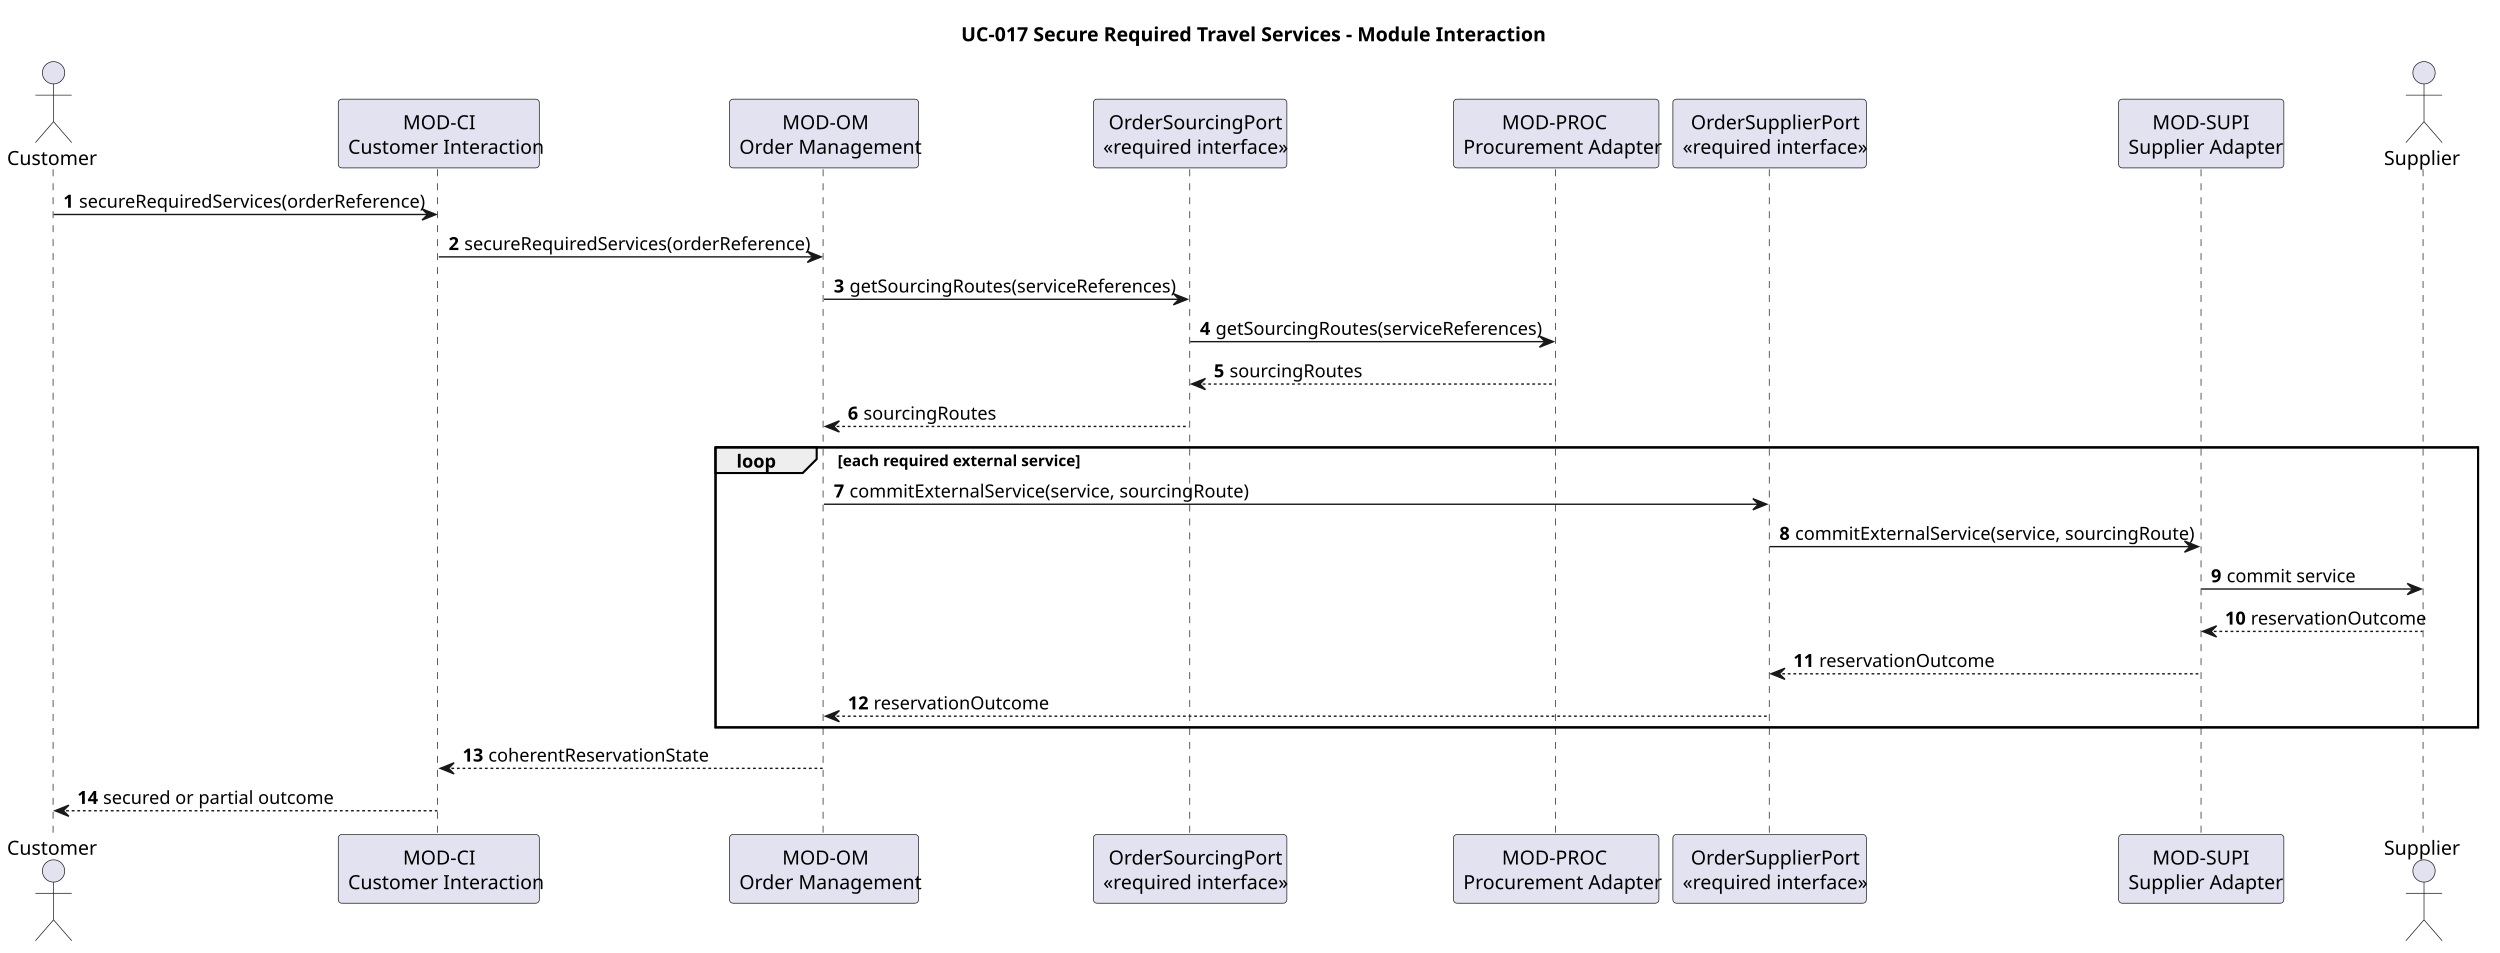
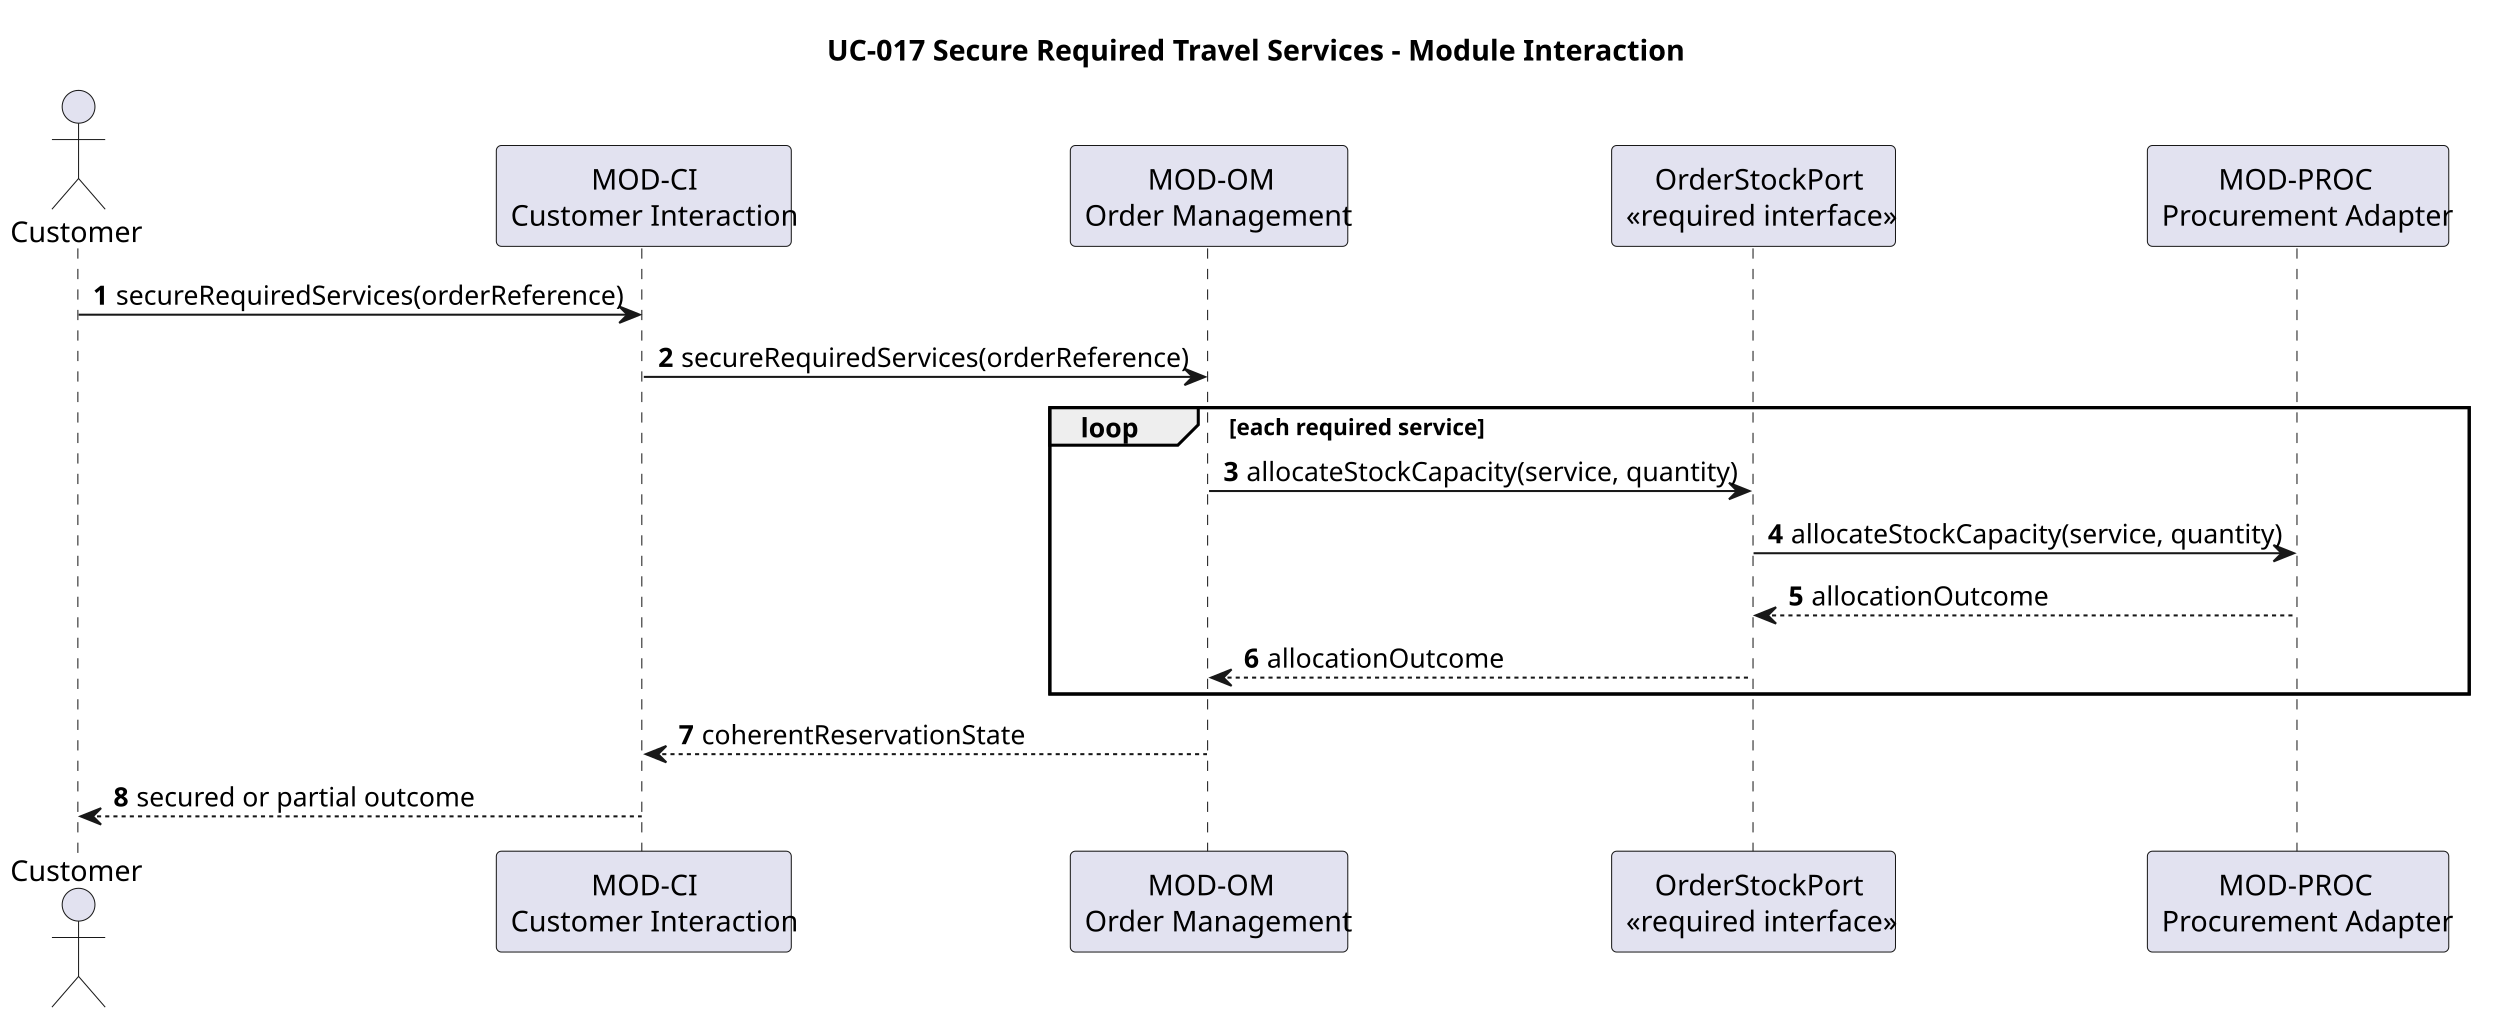
- <svg xmlns="http://www.w3.org/2000/svg" contentStyleType="text/css" data-diagram-type="SEQUENCE" height="682px" preserveAspectRatio="none" style="width:1790px;height:682px;background:#FFFFFF;" version="1.1" viewBox="0 0 1790 682" width="1790px" zoomAndPan="magnify">
+ <svg xmlns="http://www.w3.org/2000/svg" contentStyleType="text/css" data-diagram-type="SEQUENCE" height="499px" preserveAspectRatio="none" style="width:1220px;height:499px;background:#FFFFFF;" version="1.1" viewBox="0 0 1220 499" width="1220px" zoomAndPan="magnify">
  <defs />
  <g>
    <g class="title" data-source-line="1">
-       <text fill="#000000" font-family="sans-serif" font-size="14" font-weight="700" lengthAdjust="spacing" textLength="406.916" x="688.181" y="29.533">UC-017 Secure Required Travel Services - Module Interaction</text>
+       <text fill="#000000" font-family="sans-serif" font-size="14" font-weight="700" lengthAdjust="spacing" textLength="406.916" x="403.537" y="29.533">UC-017 Secure Required Travel Services - Module Interaction</text>
    </g>
-     <rect fill="none" height="200.461" style="stroke:#000000;stroke-width:1.5;" width="1261.957" x="512.321" y="320.328" />
+     <rect fill="none" height="139.758" style="stroke:#000000;stroke-width:1.5;" width="692.67" x="512.321" y="198.922" />
    <g class="participant-lifeline" data-entity-uid="part1" data-qualified-name="Customer" data-source-line="3" id="part1-lifeline">
      <g>
-         <rect fill="#000000" fill-opacity="0" height="477.273" width="8" x="34.341" y="121.219" />
-         <line style="stroke:#181818;stroke-width:0.5;stroke-dasharray:5,5;" x1="38" x2="38" y1="121.219" y2="598.492" />
+         <rect fill="#000000" fill-opacity="0" height="295.164" width="8" x="34.341" y="121.219" />
+         <line style="stroke:#181818;stroke-width:0.5;stroke-dasharray:5,5;" x1="38" x2="38" y1="121.219" y2="416.383" />
      </g>
    </g>
    <g class="participant-lifeline" data-entity-uid="part2" data-qualified-name="CI" data-source-line="4" id="part2-lifeline">
      <g>
-         <rect fill="#000000" fill-opacity="0" height="477.273" width="8" x="310.179" y="121.219" />
-         <line style="stroke:#181818;stroke-width:0.5;stroke-dasharray:5,5;" x1="313.207" x2="313.207" y1="121.219" y2="598.492" />
+         <rect fill="#000000" fill-opacity="0" height="295.164" width="8" x="310.179" y="121.219" />
+         <line style="stroke:#181818;stroke-width:0.5;stroke-dasharray:5,5;" x1="313.207" x2="313.207" y1="121.219" y2="416.383" />
      </g>
    </g>
    <g class="participant-lifeline" data-entity-uid="part3" data-qualified-name="OM" data-source-line="5" id="part3-lifeline">
      <g>
-         <rect fill="#000000" fill-opacity="0" height="477.273" width="8" x="586.017" y="121.219" />
-         <line style="stroke:#181818;stroke-width:0.5;stroke-dasharray:5,5;" x1="589.321" x2="589.321" y1="121.219" y2="598.492" />
+         <rect fill="#000000" fill-opacity="0" height="295.164" width="8" x="586.017" y="121.219" />
+         <line style="stroke:#181818;stroke-width:0.5;stroke-dasharray:5,5;" x1="589.321" x2="589.321" y1="121.219" y2="416.383" />
      </g>
    </g>
-     <g class="participant-lifeline" data-entity-uid="part4" data-qualified-name="SOURCING" data-source-line="6" id="part4-lifeline">
+     <g class="participant-lifeline" data-entity-uid="part4" data-qualified-name="STOCK" data-source-line="6" id="part4-lifeline">
      <g>
-         <rect fill="#000000" fill-opacity="0" height="477.273" width="8" x="848.131" y="121.219" />
-         <line style="stroke:#181818;stroke-width:0.5;stroke-dasharray:5,5;" x1="851.87" x2="851.87" y1="121.219" y2="598.492" />
+         <rect fill="#000000" fill-opacity="0" height="295.164" width="8" x="851.737" y="121.219" />
+         <line style="stroke:#181818;stroke-width:0.5;stroke-dasharray:5,5;" x1="855.475" x2="855.475" y1="121.219" y2="416.383" />
      </g>
    </g>
    <g class="participant-lifeline" data-entity-uid="part5" data-qualified-name="PROC" data-source-line="7" id="part5-lifeline">
      <g>
-         <rect fill="#000000" fill-opacity="0" height="477.273" width="8" x="1110.246" y="121.219" />
-         <line style="stroke:#181818;stroke-width:0.5;stroke-dasharray:5,5;" x1="1113.711" x2="1113.711" y1="121.219" y2="598.492" />
-       </g>
-     </g>
-     <g class="participant-lifeline" data-entity-uid="part6" data-qualified-name="SUPPLIER_PORT" data-source-line="8" id="part6-lifeline">
-       <g>
-         <rect fill="#000000" fill-opacity="0" height="477.273" width="8" x="1263.042" y="121.219" />
-         <line style="stroke:#181818;stroke-width:0.5;stroke-dasharray:5,5;" x1="1266.78" x2="1266.78" y1="121.219" y2="598.492" />
-       </g>
-     </g>
-     <g class="participant-lifeline" data-entity-uid="part7" data-qualified-name="SUPI" data-source-line="9" id="part7-lifeline">
-       <g>
-         <rect fill="#000000" fill-opacity="0" height="477.273" width="8" x="1572.084" y="121.219" />
-         <line style="stroke:#181818;stroke-width:0.5;stroke-dasharray:5,5;" x1="1575.939" x2="1575.939" y1="121.219" y2="598.492" />
-       </g>
-     </g>
-     <g class="participant-lifeline" data-entity-uid="part8" data-qualified-name="Supplier" data-source-line="10" id="part8-lifeline">
-       <g>
-         <rect fill="#000000" fill-opacity="0" height="477.273" width="8" x="1731.595" y="121.219" />
-         <line style="stroke:#181818;stroke-width:0.5;stroke-dasharray:5,5;" x1="1734.912" x2="1734.912" y1="121.219" y2="598.492" />
+         <rect fill="#000000" fill-opacity="0" height="295.164" width="8" x="1117.457" y="121.219" />
+         <line style="stroke:#181818;stroke-width:0.5;stroke-dasharray:5,5;" x1="1120.922" x2="1120.922" y1="121.219" y2="416.383" />
      </g>
    </g>
    <g class="participant participant-head" data-entity-uid="part1" data-qualified-name="Customer" data-source-line="3" id="part1-head">
      <text fill="#000000" font-family="sans-serif" font-size="14" lengthAdjust="spacing" textLength="60.683" x="5" y="118.143">Customer</text>
      <ellipse cx="38.341" cy="52.109" fill="#E2E2F0" rx="8" ry="8" style="stroke:#181818;stroke-width:0.5;" />
      <path d="M38.341,60.109 L38.341,87.109 M25.341,68.109 L51.341,68.109 M38.341,87.109 L25.341,102.109 M38.341,87.109 L51.341,102.109" fill="none" style="stroke:#181818;stroke-width:0.5;" />
    </g>
    <g class="participant participant-tail" data-entity-uid="part1" data-qualified-name="Customer" data-source-line="3" id="part1-tail">
-       <text fill="#000000" font-family="sans-serif" font-size="14" lengthAdjust="spacing" textLength="60.683" x="5" y="612.025">Customer</text>
-       <ellipse cx="38.341" cy="623.602" fill="#E2E2F0" rx="8" ry="8" style="stroke:#181818;stroke-width:0.5;" />
-       <path d="M38.341,631.602 L38.341,658.602 M25.341,639.602 L51.341,639.602 M38.341,658.602 L25.341,673.602 M38.341,658.602 L51.341,673.602" fill="none" style="stroke:#181818;stroke-width:0.5;" />
+       <text fill="#000000" font-family="sans-serif" font-size="14" lengthAdjust="spacing" textLength="60.683" x="5" y="429.916">Customer</text>
+       <ellipse cx="38.341" cy="441.492" fill="#E2E2F0" rx="8" ry="8" style="stroke:#181818;stroke-width:0.5;" />
+       <path d="M38.341,449.492 L38.341,476.492 M25.341,457.492 L51.341,457.492 M38.341,476.492 L25.341,491.492 M38.341,476.492 L51.341,491.492" fill="none" style="stroke:#181818;stroke-width:0.5;" />
    </g>
    <g class="participant participant-head" data-entity-uid="part2" data-qualified-name="CI" data-source-line="4" id="part2-head">
      <rect fill="#E2E2F0" height="49.219" rx="2.5" ry="2.5" style="stroke:#181818;stroke-width:0.5;" width="143.944" x="242.207" y="71" />
      <text fill="#000000" font-family="sans-serif" font-size="14" lengthAdjust="spacing" textLength="51.324" x="288.517" y="92.533">MOD-CI</text>
      <text fill="#000000" font-family="sans-serif" font-size="14" lengthAdjust="spacing" textLength="129.944" x="249.207" y="110.143">Customer Interaction</text>
    </g>
    <g class="participant participant-tail" data-entity-uid="part2" data-qualified-name="CI" data-source-line="4" id="part2-tail">
-       <rect fill="#E2E2F0" height="49.219" rx="2.5" ry="2.5" style="stroke:#181818;stroke-width:0.5;" width="143.944" x="242.207" y="597.492" />
-       <text fill="#000000" font-family="sans-serif" font-size="14" lengthAdjust="spacing" textLength="51.324" x="288.517" y="619.025">MOD-CI</text>
-       <text fill="#000000" font-family="sans-serif" font-size="14" lengthAdjust="spacing" textLength="129.944" x="249.207" y="636.635">Customer Interaction</text>
+       <rect fill="#E2E2F0" height="49.219" rx="2.5" ry="2.5" style="stroke:#181818;stroke-width:0.5;" width="143.944" x="242.207" y="415.383" />
+       <text fill="#000000" font-family="sans-serif" font-size="14" lengthAdjust="spacing" textLength="51.324" x="288.517" y="436.916">MOD-CI</text>
+       <text fill="#000000" font-family="sans-serif" font-size="14" lengthAdjust="spacing" textLength="129.944" x="249.207" y="454.525">Customer Interaction</text>
    </g>
    <g class="participant participant-head" data-entity-uid="part3" data-qualified-name="OM" data-source-line="5" id="part3-head">
      <rect fill="#E2E2F0" height="49.219" rx="2.5" ry="2.5" style="stroke:#181818;stroke-width:0.5;" width="135.393" x="522.321" y="71" />
      <text fill="#000000" font-family="sans-serif" font-size="14" lengthAdjust="spacing" textLength="59.876" x="560.079" y="92.533">MOD-OM</text>
      <text fill="#000000" font-family="sans-serif" font-size="14" lengthAdjust="spacing" textLength="121.393" x="529.321" y="110.143">Order Management</text>
    </g>
    <g class="participant participant-tail" data-entity-uid="part3" data-qualified-name="OM" data-source-line="5" id="part3-tail">
-       <rect fill="#E2E2F0" height="49.219" rx="2.5" ry="2.5" style="stroke:#181818;stroke-width:0.5;" width="135.393" x="522.321" y="597.492" />
-       <text fill="#000000" font-family="sans-serif" font-size="14" lengthAdjust="spacing" textLength="59.876" x="560.079" y="619.025">MOD-OM</text>
-       <text fill="#000000" font-family="sans-serif" font-size="14" lengthAdjust="spacing" textLength="121.393" x="529.321" y="636.635">Order Management</text>
+       <rect fill="#E2E2F0" height="49.219" rx="2.5" ry="2.5" style="stroke:#181818;stroke-width:0.5;" width="135.393" x="522.321" y="415.383" />
+       <text fill="#000000" font-family="sans-serif" font-size="14" lengthAdjust="spacing" textLength="59.876" x="560.079" y="436.916">MOD-OM</text>
+       <text fill="#000000" font-family="sans-serif" font-size="14" lengthAdjust="spacing" textLength="121.393" x="529.321" y="454.525">Order Management</text>
    </g>
-     <g class="participant participant-head" data-entity-uid="part4" data-qualified-name="SOURCING" data-source-line="6" id="part4-head">
-       <rect fill="#E2E2F0" height="49.219" rx="2.5" ry="2.5" style="stroke:#181818;stroke-width:0.5;" width="138.523" x="782.87" y="71" />
-       <text fill="#000000" font-family="sans-serif" font-size="14" lengthAdjust="spacing" textLength="116.717" x="793.773" y="92.533">OrderSourcingPort</text>
-       <text fill="#000000" font-family="sans-serif" font-size="14" lengthAdjust="spacing" textLength="124.523" x="789.87" y="110.143">«required interface»</text>
+     <g class="participant participant-head" data-entity-uid="part4" data-qualified-name="STOCK" data-source-line="6" id="part4-head">
+       <rect fill="#E2E2F0" height="49.219" rx="2.5" ry="2.5" style="stroke:#181818;stroke-width:0.5;" width="138.523" x="786.475" y="71" />
+       <text fill="#000000" font-family="sans-serif" font-size="14" lengthAdjust="spacing" textLength="96.476" x="807.499" y="92.533">OrderStockPort</text>
+       <text fill="#000000" font-family="sans-serif" font-size="14" lengthAdjust="spacing" textLength="124.523" x="793.475" y="110.143">«required interface»</text>
    </g>
-     <g class="participant participant-tail" data-entity-uid="part4" data-qualified-name="SOURCING" data-source-line="6" id="part4-tail">
-       <rect fill="#E2E2F0" height="49.219" rx="2.5" ry="2.5" style="stroke:#181818;stroke-width:0.5;" width="138.523" x="782.87" y="597.492" />
-       <text fill="#000000" font-family="sans-serif" font-size="14" lengthAdjust="spacing" textLength="116.717" x="793.773" y="619.025">OrderSourcingPort</text>
-       <text fill="#000000" font-family="sans-serif" font-size="14" lengthAdjust="spacing" textLength="124.523" x="789.87" y="636.635">«required interface»</text>
+     <g class="participant participant-tail" data-entity-uid="part4" data-qualified-name="STOCK" data-source-line="6" id="part4-tail">
+       <rect fill="#E2E2F0" height="49.219" rx="2.5" ry="2.5" style="stroke:#181818;stroke-width:0.5;" width="138.523" x="786.475" y="415.383" />
+       <text fill="#000000" font-family="sans-serif" font-size="14" lengthAdjust="spacing" textLength="96.476" x="807.499" y="436.916">OrderStockPort</text>
+       <text fill="#000000" font-family="sans-serif" font-size="14" lengthAdjust="spacing" textLength="124.523" x="793.475" y="454.525">«required interface»</text>
    </g>
    <g class="participant participant-head" data-entity-uid="part5" data-qualified-name="PROC" data-source-line="7" id="part5-head">
-       <rect fill="#E2E2F0" height="49.219" rx="2.5" ry="2.5" style="stroke:#181818;stroke-width:0.5;" width="147.068" x="1040.711" y="71" />
-       <text fill="#000000" font-family="sans-serif" font-size="14" lengthAdjust="spacing" textLength="77.772" x="1075.359" y="92.533">MOD-PROC</text>
-       <text fill="#000000" font-family="sans-serif" font-size="14" lengthAdjust="spacing" textLength="133.068" x="1047.711" y="110.143">Procurement Adapter</text>
+       <rect fill="#E2E2F0" height="49.219" rx="2.5" ry="2.5" style="stroke:#181818;stroke-width:0.5;" width="147.068" x="1047.922" y="71" />
+       <text fill="#000000" font-family="sans-serif" font-size="14" lengthAdjust="spacing" textLength="77.772" x="1082.57" y="92.533">MOD-PROC</text>
+       <text fill="#000000" font-family="sans-serif" font-size="14" lengthAdjust="spacing" textLength="133.068" x="1054.922" y="110.143">Procurement Adapter</text>
    </g>
    <g class="participant participant-tail" data-entity-uid="part5" data-qualified-name="PROC" data-source-line="7" id="part5-tail">
-       <rect fill="#E2E2F0" height="49.219" rx="2.5" ry="2.5" style="stroke:#181818;stroke-width:0.5;" width="147.068" x="1040.711" y="597.492" />
-       <text fill="#000000" font-family="sans-serif" font-size="14" lengthAdjust="spacing" textLength="77.772" x="1075.359" y="619.025">MOD-PROC</text>
-       <text fill="#000000" font-family="sans-serif" font-size="14" lengthAdjust="spacing" textLength="133.068" x="1047.711" y="636.635">Procurement Adapter</text>
+       <rect fill="#E2E2F0" height="49.219" rx="2.5" ry="2.5" style="stroke:#181818;stroke-width:0.5;" width="147.068" x="1047.922" y="415.383" />
+       <text fill="#000000" font-family="sans-serif" font-size="14" lengthAdjust="spacing" textLength="77.772" x="1082.57" y="436.916">MOD-PROC</text>
+       <text fill="#000000" font-family="sans-serif" font-size="14" lengthAdjust="spacing" textLength="133.068" x="1054.922" y="454.525">Procurement Adapter</text>
    </g>
-     <g class="participant participant-head" data-entity-uid="part6" data-qualified-name="SUPPLIER_PORT" data-source-line="8" id="part6-head">
-       <rect fill="#E2E2F0" height="49.219" rx="2.5" ry="2.5" style="stroke:#181818;stroke-width:0.5;" width="138.523" x="1197.78" y="71" />
-       <text fill="#000000" font-family="sans-serif" font-size="14" lengthAdjust="spacing" textLength="112.827" x="1210.628" y="92.533">OrderSupplierPort</text>
-       <text fill="#000000" font-family="sans-serif" font-size="14" lengthAdjust="spacing" textLength="124.523" x="1204.78" y="110.143">«required interface»</text>
-     </g>
-     <g class="participant participant-tail" data-entity-uid="part6" data-qualified-name="SUPPLIER_PORT" data-source-line="8" id="part6-tail">
-       <rect fill="#E2E2F0" height="49.219" rx="2.5" ry="2.5" style="stroke:#181818;stroke-width:0.5;" width="138.523" x="1197.78" y="597.492" />
-       <text fill="#000000" font-family="sans-serif" font-size="14" lengthAdjust="spacing" textLength="112.827" x="1210.628" y="619.025">OrderSupplierPort</text>
-       <text fill="#000000" font-family="sans-serif" font-size="14" lengthAdjust="spacing" textLength="124.523" x="1204.78" y="636.635">«required interface»</text>
-     </g>
-     <g class="participant participant-head" data-entity-uid="part7" data-qualified-name="SUPI" data-source-line="9" id="part7-head">
-       <rect fill="#E2E2F0" height="49.219" rx="2.5" ry="2.5" style="stroke:#181818;stroke-width:0.5;" width="118.289" x="1516.939" y="71" />
-       <text fill="#000000" font-family="sans-serif" font-size="14" lengthAdjust="spacing" textLength="70" x="1541.084" y="92.533">MOD-SUPI</text>
-       <text fill="#000000" font-family="sans-serif" font-size="14" lengthAdjust="spacing" textLength="104.289" x="1523.939" y="110.143">Supplier Adapter</text>
-     </g>
-     <g class="participant participant-tail" data-entity-uid="part7" data-qualified-name="SUPI" data-source-line="9" id="part7-tail">
-       <rect fill="#E2E2F0" height="49.219" rx="2.5" ry="2.5" style="stroke:#181818;stroke-width:0.5;" width="118.289" x="1516.939" y="597.492" />
-       <text fill="#000000" font-family="sans-serif" font-size="14" lengthAdjust="spacing" textLength="70" x="1541.084" y="619.025">MOD-SUPI</text>
-       <text fill="#000000" font-family="sans-serif" font-size="14" lengthAdjust="spacing" textLength="104.289" x="1523.939" y="636.635">Supplier Adapter</text>
-     </g>
-     <g class="participant participant-head" data-entity-uid="part8" data-qualified-name="Supplier" data-source-line="10" id="part8-head">
-       <text fill="#000000" font-family="sans-serif" font-size="14" lengthAdjust="spacing" textLength="51.365" x="1706.912" y="118.143">Supplier</text>
-       <ellipse cx="1735.595" cy="52.109" fill="#E2E2F0" rx="8" ry="8" style="stroke:#181818;stroke-width:0.5;" />
-       <path d="M1735.595,60.109 L1735.595,87.109 M1722.595,68.109 L1748.595,68.109 M1735.595,87.109 L1722.595,102.109 M1735.595,87.109 L1748.595,102.109" fill="none" style="stroke:#181818;stroke-width:0.5;" />
-     </g>
-     <g class="participant participant-tail" data-entity-uid="part8" data-qualified-name="Supplier" data-source-line="10" id="part8-tail">
-       <text fill="#000000" font-family="sans-serif" font-size="14" lengthAdjust="spacing" textLength="51.365" x="1706.912" y="612.025">Supplier</text>
-       <ellipse cx="1735.595" cy="623.602" fill="#E2E2F0" rx="8" ry="8" style="stroke:#181818;stroke-width:0.5;" />
-       <path d="M1735.595,631.602 L1735.595,658.602 M1722.595,639.602 L1748.595,639.602 M1735.595,658.602 L1722.595,673.602 M1735.595,658.602 L1748.595,673.602" fill="none" style="stroke:#181818;stroke-width:0.5;" />
-     </g>
-     <g class="message" data-entity-1="part1" data-entity-2="part2" data-source-line="12" id="msg1">
+     <g class="message" data-entity-1="part1" data-entity-2="part2" data-source-line="9" id="msg1">
      <polygon fill="#181818" points="302.179,149.57,312.179,153.57,302.179,157.57,306.179,153.57" style="stroke:#181818;stroke-width:1;" />
      <line style="stroke:#181818;stroke-width:1;" x1="38.341" x2="308.179" y1="153.57" y2="153.57" />
      <text fill="#000000" font-family="sans-serif" font-size="13" font-weight="700" lengthAdjust="spacing" textLength="7.23" x="45.341" y="148.714">1</text>
      <text fill="#000000" font-family="sans-serif" font-size="13" lengthAdjust="spacing" textLength="240.608" x="56.571" y="148.714">secureRequiredServices(orderReference)</text>
    </g>
-     <g class="message" data-entity-1="part2" data-entity-2="part3" data-source-line="13" id="msg2">
+     <g class="message" data-entity-1="part2" data-entity-2="part3" data-source-line="10" id="msg2">
      <polygon fill="#181818" points="578.017,179.922,588.017,183.922,578.017,187.922,582.017,183.922" style="stroke:#181818;stroke-width:1;" />
      <line style="stroke:#181818;stroke-width:1;" x1="314.179" x2="584.017" y1="183.922" y2="183.922" />
      <text fill="#000000" font-family="sans-serif" font-size="13" font-weight="700" lengthAdjust="spacing" textLength="7.23" x="321.179" y="179.065">2</text>
      <text fill="#000000" font-family="sans-serif" font-size="13" lengthAdjust="spacing" textLength="240.608" x="332.409" y="179.065">secureRequiredServices(orderReference)</text>
    </g>
-     <g class="message" data-entity-1="part3" data-entity-2="part4" data-source-line="14" id="msg3">
-       <polygon fill="#181818" points="840.131,210.273,850.131,214.273,840.131,218.273,844.131,214.273" style="stroke:#181818;stroke-width:1;" />
-       <line style="stroke:#181818;stroke-width:1;" x1="590.017" x2="846.131" y1="214.273" y2="214.273" />
-       <text fill="#000000" font-family="sans-serif" font-size="13" font-weight="700" lengthAdjust="spacing" textLength="7.23" x="597.017" y="209.417">3</text>
-       <text fill="#000000" font-family="sans-serif" font-size="13" lengthAdjust="spacing" textLength="226.884" x="608.247" y="209.417">getSourcingRoutes(serviceReferences)</text>
+     <path d="M512.321,198.922 L584.755,198.922 L584.755,207.273 L574.755,217.273 L512.321,217.273 L512.321,198.922" fill="#EEEEEE" style="stroke:#000000;stroke-width:1.5;" />
+     <rect fill="none" height="139.758" style="stroke:#000000;stroke-width:1.5;" width="692.67" x="512.321" y="198.922" />
+     <text fill="#000000" font-family="sans-serif" font-size="13" font-weight="700" lengthAdjust="spacing" textLength="27.435" x="527.321" y="213.417">loop</text>
+     <text fill="#000000" font-family="sans-serif" font-size="11" font-weight="700" lengthAdjust="spacing" textLength="120.447" x="599.755" y="212.341">[each required service]</text>
+     <g class="message" data-entity-1="part3" data-entity-2="part4" data-source-line="12" id="msg3">
+       <polygon fill="#181818" points="843.737,235.625,853.737,239.625,843.737,243.625,847.737,239.625" style="stroke:#181818;stroke-width:1;" />
+       <line style="stroke:#181818;stroke-width:1;" x1="590.017" x2="849.737" y1="239.625" y2="239.625" />
+       <text fill="#000000" font-family="sans-serif" font-size="13" font-weight="700" lengthAdjust="spacing" textLength="7.23" x="597.017" y="234.769">3</text>
+       <text fill="#000000" font-family="sans-serif" font-size="13" lengthAdjust="spacing" textLength="230.49" x="608.247" y="234.769">allocateStockCapacity(service, quantity)</text>
    </g>
-     <g class="message" data-entity-1="part4" data-entity-2="part5" data-source-line="15" id="msg4">
-       <polygon fill="#181818" points="1102.246,240.625,1112.246,244.625,1102.246,248.625,1106.246,244.625" style="stroke:#181818;stroke-width:1;" />
-       <line style="stroke:#181818;stroke-width:1;" x1="852.131" x2="1108.246" y1="244.625" y2="244.625" />
-       <text fill="#000000" font-family="sans-serif" font-size="13" font-weight="700" lengthAdjust="spacing" textLength="7.23" x="859.131" y="239.769">4</text>
-       <text fill="#000000" font-family="sans-serif" font-size="13" lengthAdjust="spacing" textLength="226.884" x="870.361" y="239.769">getSourcingRoutes(serviceReferences)</text>
+     <g class="message" data-entity-1="part4" data-entity-2="part5" data-source-line="13" id="msg4">
+       <polygon fill="#181818" points="1109.457,265.977,1119.457,269.977,1109.457,273.977,1113.457,269.977" style="stroke:#181818;stroke-width:1;" />
+       <line style="stroke:#181818;stroke-width:1;" x1="855.737" x2="1115.457" y1="269.977" y2="269.977" />
+       <text fill="#000000" font-family="sans-serif" font-size="13" font-weight="700" lengthAdjust="spacing" textLength="7.23" x="862.737" y="265.12">4</text>
+       <text fill="#000000" font-family="sans-serif" font-size="13" lengthAdjust="spacing" textLength="230.49" x="873.967" y="265.12">allocateStockCapacity(service, quantity)</text>
    </g>
-     <g class="message" data-entity-1="part5" data-entity-2="part4" data-source-line="16" id="msg5">
-       <polygon fill="#181818" points="863.131,270.977,853.131,274.977,863.131,278.977,859.131,274.977" style="stroke:#181818;stroke-width:1;" />
-       <line style="stroke:#181818;stroke-width:1;stroke-dasharray:2,2;" x1="857.131" x2="1113.246" y1="274.977" y2="274.977" />
-       <text fill="#000000" font-family="sans-serif" font-size="13" font-weight="700" lengthAdjust="spacing" textLength="7.23" x="869.131" y="270.12">5</text>
-       <text fill="#000000" font-family="sans-serif" font-size="13" lengthAdjust="spacing" textLength="90.327" x="880.361" y="270.12">sourcingRoutes</text>
+     <g class="message" data-entity-1="part5" data-entity-2="part4" data-source-line="14" id="msg5">
+       <polygon fill="#181818" points="866.737,296.328,856.737,300.328,866.737,304.328,862.737,300.328" style="stroke:#181818;stroke-width:1;" />
+       <line style="stroke:#181818;stroke-width:1;stroke-dasharray:2,2;" x1="860.737" x2="1120.457" y1="300.328" y2="300.328" />
+       <text fill="#000000" font-family="sans-serif" font-size="13" font-weight="700" lengthAdjust="spacing" textLength="7.23" x="872.737" y="295.472">5</text>
+       <text fill="#000000" font-family="sans-serif" font-size="13" lengthAdjust="spacing" textLength="107.669" x="883.967" y="295.472">allocationOutcome</text>
    </g>
-     <g class="message" data-entity-1="part4" data-entity-2="part3" data-source-line="17" id="msg6">
-       <polygon fill="#181818" points="601.017,301.328,591.017,305.328,601.017,309.328,597.017,305.328" style="stroke:#181818;stroke-width:1;" />
-       <line style="stroke:#181818;stroke-width:1;stroke-dasharray:2,2;" x1="595.017" x2="851.131" y1="305.328" y2="305.328" />
-       <text fill="#000000" font-family="sans-serif" font-size="13" font-weight="700" lengthAdjust="spacing" textLength="7.23" x="607.017" y="300.472">6</text>
-       <text fill="#000000" font-family="sans-serif" font-size="13" lengthAdjust="spacing" textLength="90.327" x="618.247" y="300.472">sourcingRoutes</text>
+     <g class="message" data-entity-1="part4" data-entity-2="part3" data-source-line="15" id="msg6">
+       <polygon fill="#181818" points="601.017,326.68,591.017,330.68,601.017,334.68,597.017,330.68" style="stroke:#181818;stroke-width:1;" />
+       <line style="stroke:#181818;stroke-width:1;stroke-dasharray:2,2;" x1="595.017" x2="854.737" y1="330.68" y2="330.68" />
+       <text fill="#000000" font-family="sans-serif" font-size="13" font-weight="700" lengthAdjust="spacing" textLength="7.23" x="607.017" y="325.823">6</text>
+       <text fill="#000000" font-family="sans-serif" font-size="13" lengthAdjust="spacing" textLength="107.669" x="618.247" y="325.823">allocationOutcome</text>
    </g>
-     <path d="M512.321,320.328 L584.755,320.328 L584.755,328.68 L574.755,338.68 L512.321,338.68 L512.321,320.328" fill="#EEEEEE" style="stroke:#000000;stroke-width:1.5;" />
-     <rect fill="none" height="200.461" style="stroke:#000000;stroke-width:1.5;" width="1261.957" x="512.321" y="320.328" />
-     <text fill="#000000" font-family="sans-serif" font-size="13" font-weight="700" lengthAdjust="spacing" textLength="27.435" x="527.321" y="334.823">loop</text>
-     <text fill="#000000" font-family="sans-serif" font-size="11" font-weight="700" lengthAdjust="spacing" textLength="165.693" x="599.755" y="333.747">[each required external service]</text>
-     <g class="message" data-entity-1="part3" data-entity-2="part6" data-source-line="19" id="msg7">
-       <polygon fill="#181818" points="1255.042,357.031,1265.042,361.031,1255.042,365.031,1259.042,361.031" style="stroke:#181818;stroke-width:1;" />
-       <line style="stroke:#181818;stroke-width:1;" x1="590.017" x2="1261.042" y1="361.031" y2="361.031" />
-       <text fill="#000000" font-family="sans-serif" font-size="13" font-weight="700" lengthAdjust="spacing" textLength="7.23" x="597.017" y="356.175">7</text>
-       <text fill="#000000" font-family="sans-serif" font-size="13" lengthAdjust="spacing" textLength="273.812" x="608.247" y="356.175">commitExternalService(service, sourcingRoute)</text>
+     <g class="message" data-entity-1="part3" data-entity-2="part2" data-source-line="17" id="msg7">
+       <polygon fill="#181818" points="325.179,364.031,315.179,368.031,325.179,372.031,321.179,368.031" style="stroke:#181818;stroke-width:1;" />
+       <line style="stroke:#181818;stroke-width:1;stroke-dasharray:2,2;" x1="319.179" x2="589.017" y1="368.031" y2="368.031" />
+       <text fill="#000000" font-family="sans-serif" font-size="13" font-weight="700" lengthAdjust="spacing" textLength="7.23" x="331.179" y="363.175">7</text>
+       <text fill="#000000" font-family="sans-serif" font-size="13" lengthAdjust="spacing" textLength="150.312" x="342.409" y="363.175">coherentReservationState</text>
    </g>
-     <g class="message" data-entity-1="part6" data-entity-2="part7" data-source-line="20" id="msg8">
-       <polygon fill="#181818" points="1564.084,387.383,1574.084,391.383,1564.084,395.383,1568.084,391.383" style="stroke:#181818;stroke-width:1;" />
-       <line style="stroke:#181818;stroke-width:1;" x1="1267.042" x2="1570.084" y1="391.383" y2="391.383" />
-       <text fill="#000000" font-family="sans-serif" font-size="13" font-weight="700" lengthAdjust="spacing" textLength="7.23" x="1274.042" y="386.526">8</text>
-       <text fill="#000000" font-family="sans-serif" font-size="13" lengthAdjust="spacing" textLength="273.812" x="1285.272" y="386.526">commitExternalService(service, sourcingRoute)</text>
-     </g>
-     <g class="message" data-entity-1="part7" data-entity-2="part8" data-source-line="21" id="msg9">
-       <polygon fill="#181818" points="1723.595,417.734,1733.595,421.734,1723.595,425.734,1727.595,421.734" style="stroke:#181818;stroke-width:1;" />
-       <line style="stroke:#181818;stroke-width:1;" x1="1576.084" x2="1729.595" y1="421.734" y2="421.734" />
-       <text fill="#000000" font-family="sans-serif" font-size="13" font-weight="700" lengthAdjust="spacing" textLength="7.23" x="1583.084" y="416.878">9</text>
-       <text fill="#000000" font-family="sans-serif" font-size="13" lengthAdjust="spacing" textLength="86.677" x="1594.314" y="416.878">commit service</text>
-     </g>
-     <g class="message" data-entity-1="part8" data-entity-2="part7" data-source-line="22" id="msg10">
-       <polygon fill="#181818" points="1587.084,448.086,1577.084,452.086,1587.084,456.086,1583.084,452.086" style="stroke:#181818;stroke-width:1;" />
-       <line style="stroke:#181818;stroke-width:1;stroke-dasharray:2,2;" x1="1581.084" x2="1734.595" y1="452.086" y2="452.086" />
-       <text fill="#000000" font-family="sans-serif" font-size="13" font-weight="700" lengthAdjust="spacing" textLength="14.46" x="1593.084" y="447.229">10</text>
-       <text fill="#000000" font-family="sans-serif" font-size="13" lengthAdjust="spacing" textLength="117.051" x="1611.544" y="447.229">reservationOutcome</text>
-     </g>
-     <g class="message" data-entity-1="part7" data-entity-2="part6" data-source-line="23" id="msg11">
-       <polygon fill="#181818" points="1278.042,478.438,1268.042,482.438,1278.042,486.438,1274.042,482.438" style="stroke:#181818;stroke-width:1;" />
-       <line style="stroke:#181818;stroke-width:1;stroke-dasharray:2,2;" x1="1272.042" x2="1575.084" y1="482.438" y2="482.438" />
-       <text fill="#000000" font-family="sans-serif" font-size="13" font-weight="700" lengthAdjust="spacing" textLength="14.46" x="1284.042" y="477.581">11</text>
-       <text fill="#000000" font-family="sans-serif" font-size="13" lengthAdjust="spacing" textLength="117.051" x="1302.502" y="477.581">reservationOutcome</text>
-     </g>
-     <g class="message" data-entity-1="part6" data-entity-2="part3" data-source-line="24" id="msg12">
-       <polygon fill="#181818" points="601.017,508.789,591.017,512.789,601.017,516.789,597.017,512.789" style="stroke:#181818;stroke-width:1;" />
-       <line style="stroke:#181818;stroke-width:1;stroke-dasharray:2,2;" x1="595.017" x2="1266.042" y1="512.789" y2="512.789" />
-       <text fill="#000000" font-family="sans-serif" font-size="13" font-weight="700" lengthAdjust="spacing" textLength="14.46" x="607.017" y="507.933">12</text>
-       <text fill="#000000" font-family="sans-serif" font-size="13" lengthAdjust="spacing" textLength="117.051" x="625.477" y="507.933">reservationOutcome</text>
-     </g>
-     <g class="message" data-entity-1="part3" data-entity-2="part2" data-source-line="26" id="msg13">
-       <polygon fill="#181818" points="325.179,546.141,315.179,550.141,325.179,554.141,321.179,550.141" style="stroke:#181818;stroke-width:1;" />
-       <line style="stroke:#181818;stroke-width:1;stroke-dasharray:2,2;" x1="319.179" x2="589.017" y1="550.141" y2="550.141" />
-       <text fill="#000000" font-family="sans-serif" font-size="13" font-weight="700" lengthAdjust="spacing" textLength="14.46" x="331.179" y="545.284">13</text>
-       <text fill="#000000" font-family="sans-serif" font-size="13" lengthAdjust="spacing" textLength="150.312" x="349.639" y="545.284">coherentReservationState</text>
-     </g>
-     <g class="message" data-entity-1="part2" data-entity-2="part1" data-source-line="27" id="msg14">
-       <polygon fill="#181818" points="49.341,576.492,39.341,580.492,49.341,584.492,45.341,580.492" style="stroke:#181818;stroke-width:1;" />
-       <line style="stroke:#181818;stroke-width:1;stroke-dasharray:2,2;" x1="43.341" x2="313.179" y1="580.492" y2="580.492" />
-       <text fill="#000000" font-family="sans-serif" font-size="13" font-weight="700" lengthAdjust="spacing" textLength="14.46" x="55.341" y="575.636">14</text>
-       <text fill="#000000" font-family="sans-serif" font-size="13" lengthAdjust="spacing" textLength="153.912" x="73.801" y="575.636">secured or partial outcome</text>
+     <g class="message" data-entity-1="part2" data-entity-2="part1" data-source-line="18" id="msg8">
+       <polygon fill="#181818" points="49.341,394.383,39.341,398.383,49.341,402.383,45.341,398.383" style="stroke:#181818;stroke-width:1;" />
+       <line style="stroke:#181818;stroke-width:1;stroke-dasharray:2,2;" x1="43.341" x2="313.179" y1="398.383" y2="398.383" />
+       <text fill="#000000" font-family="sans-serif" font-size="13" font-weight="700" lengthAdjust="spacing" textLength="7.23" x="55.341" y="393.526">8</text>
+       <text fill="#000000" font-family="sans-serif" font-size="13" lengthAdjust="spacing" textLength="153.912" x="66.571" y="393.526">secured or partial outcome</text>
    </g>
  </g>
</svg>
